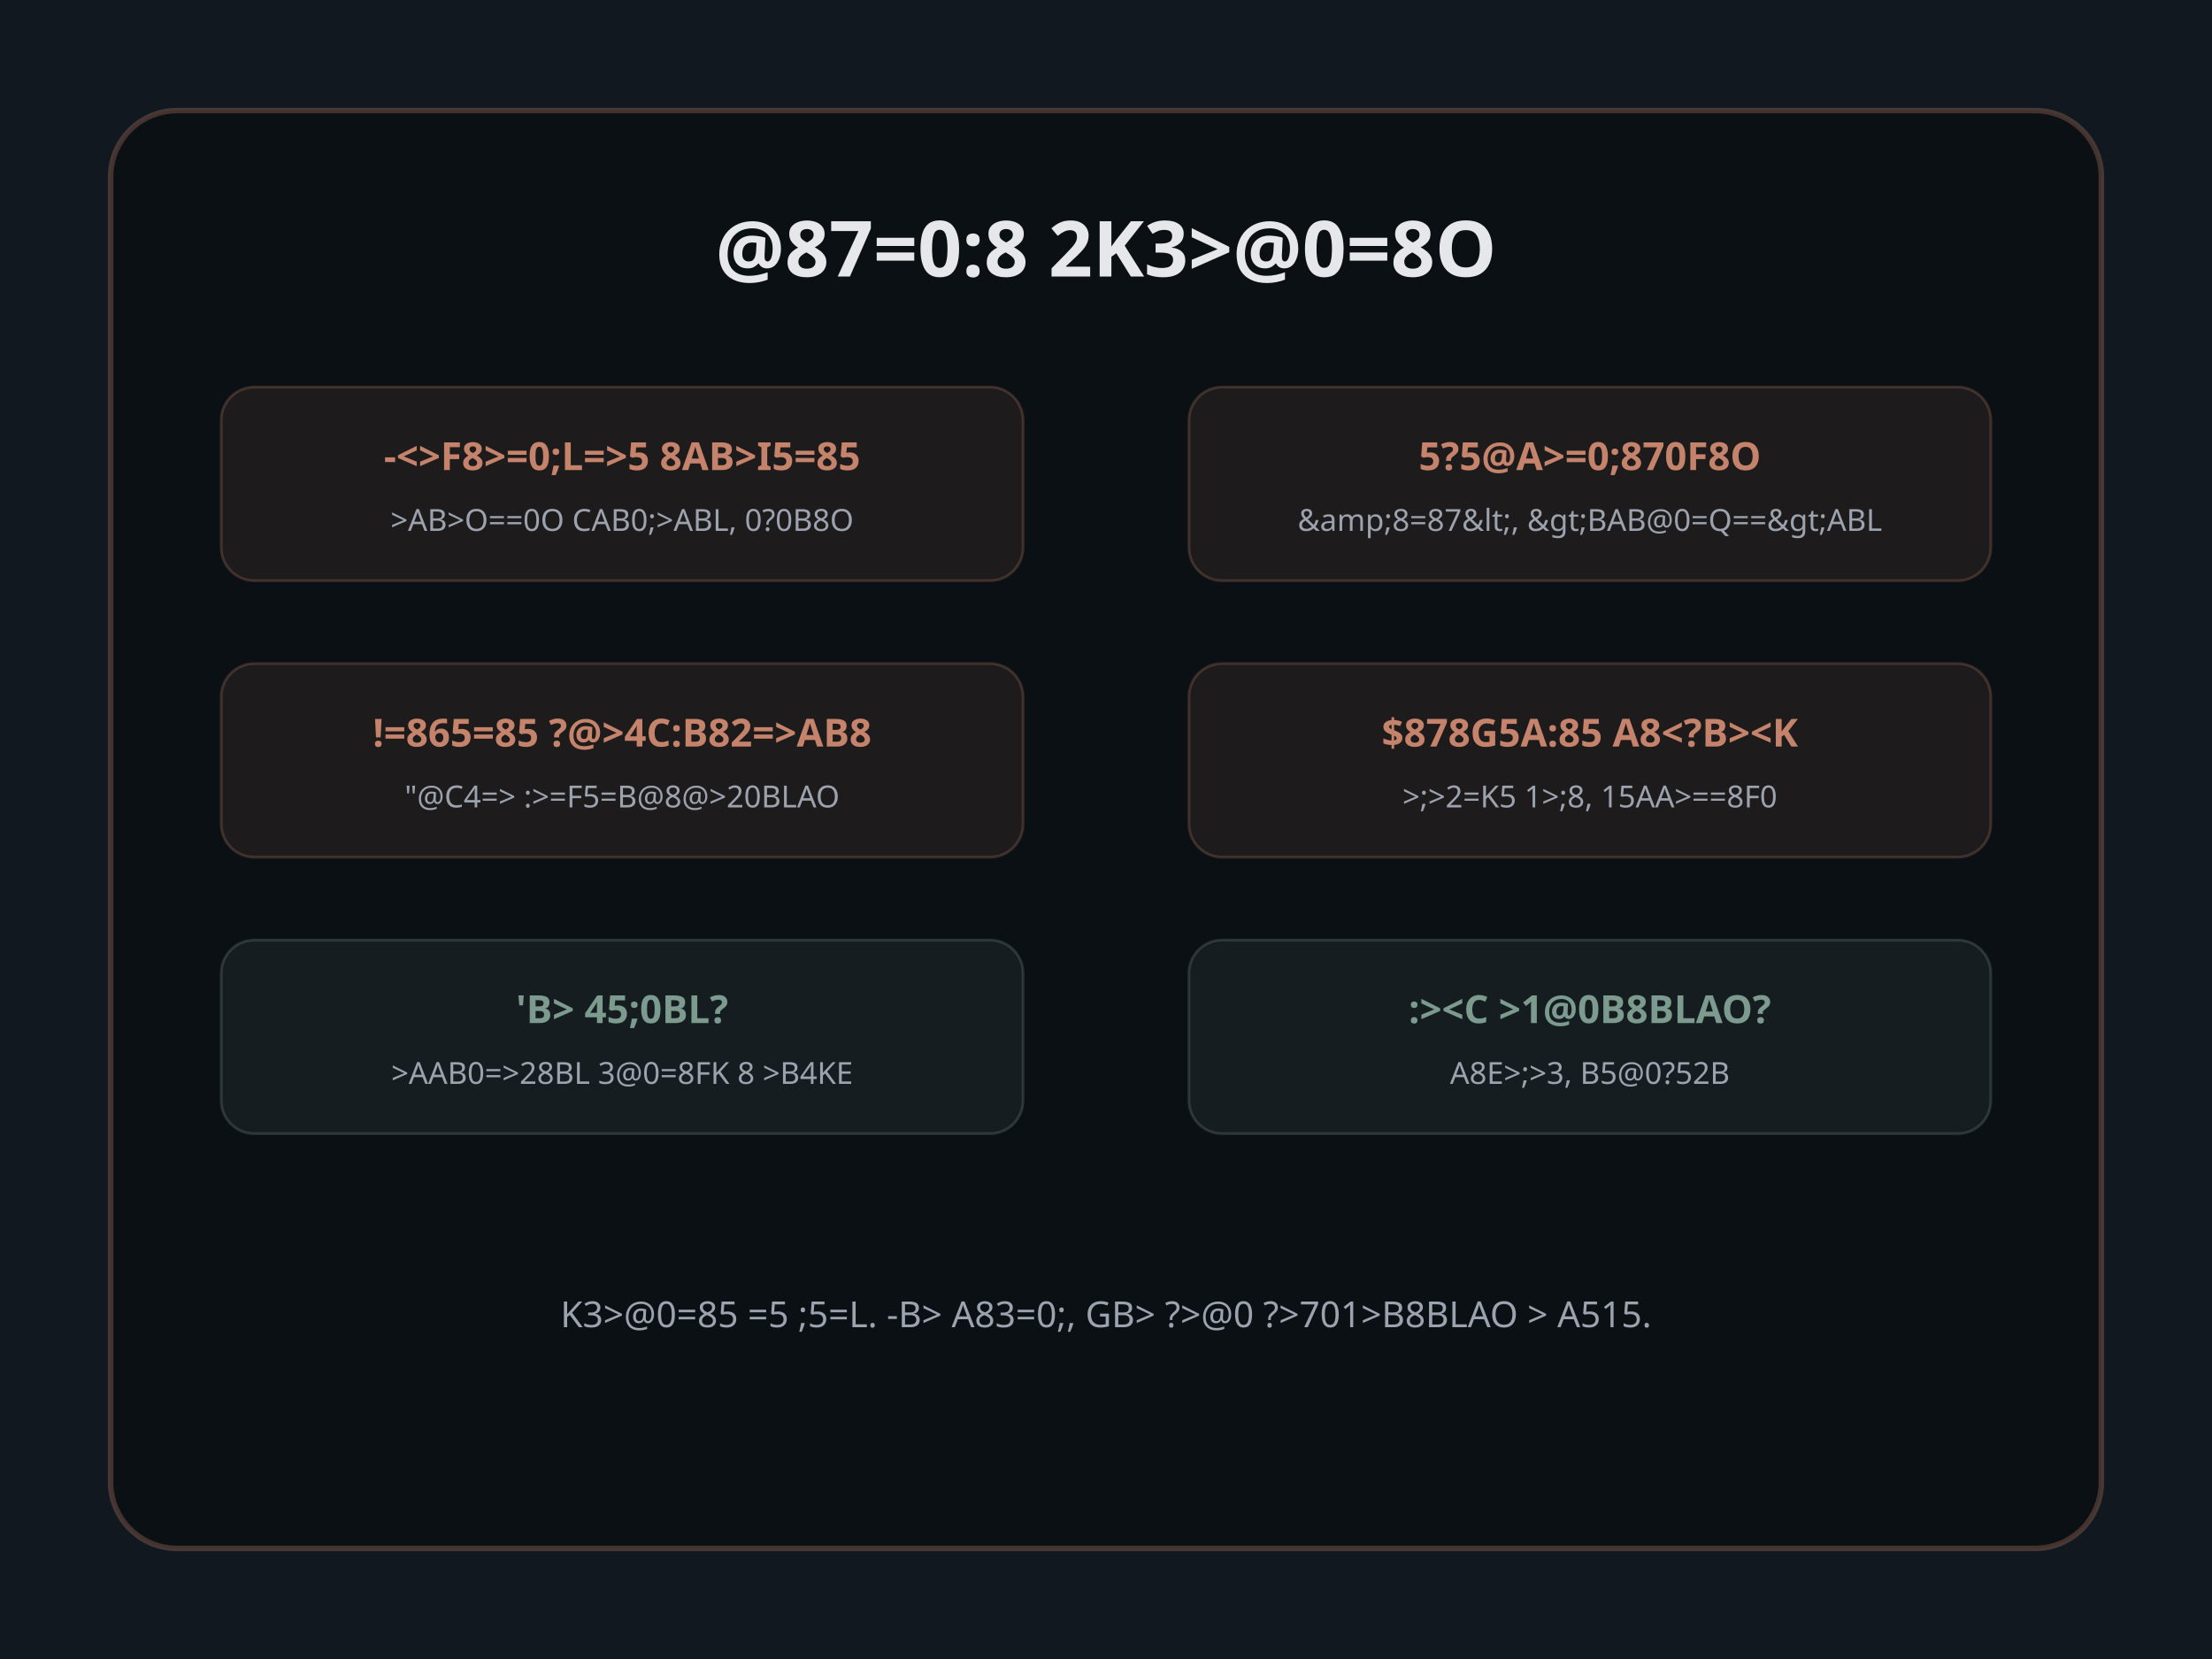
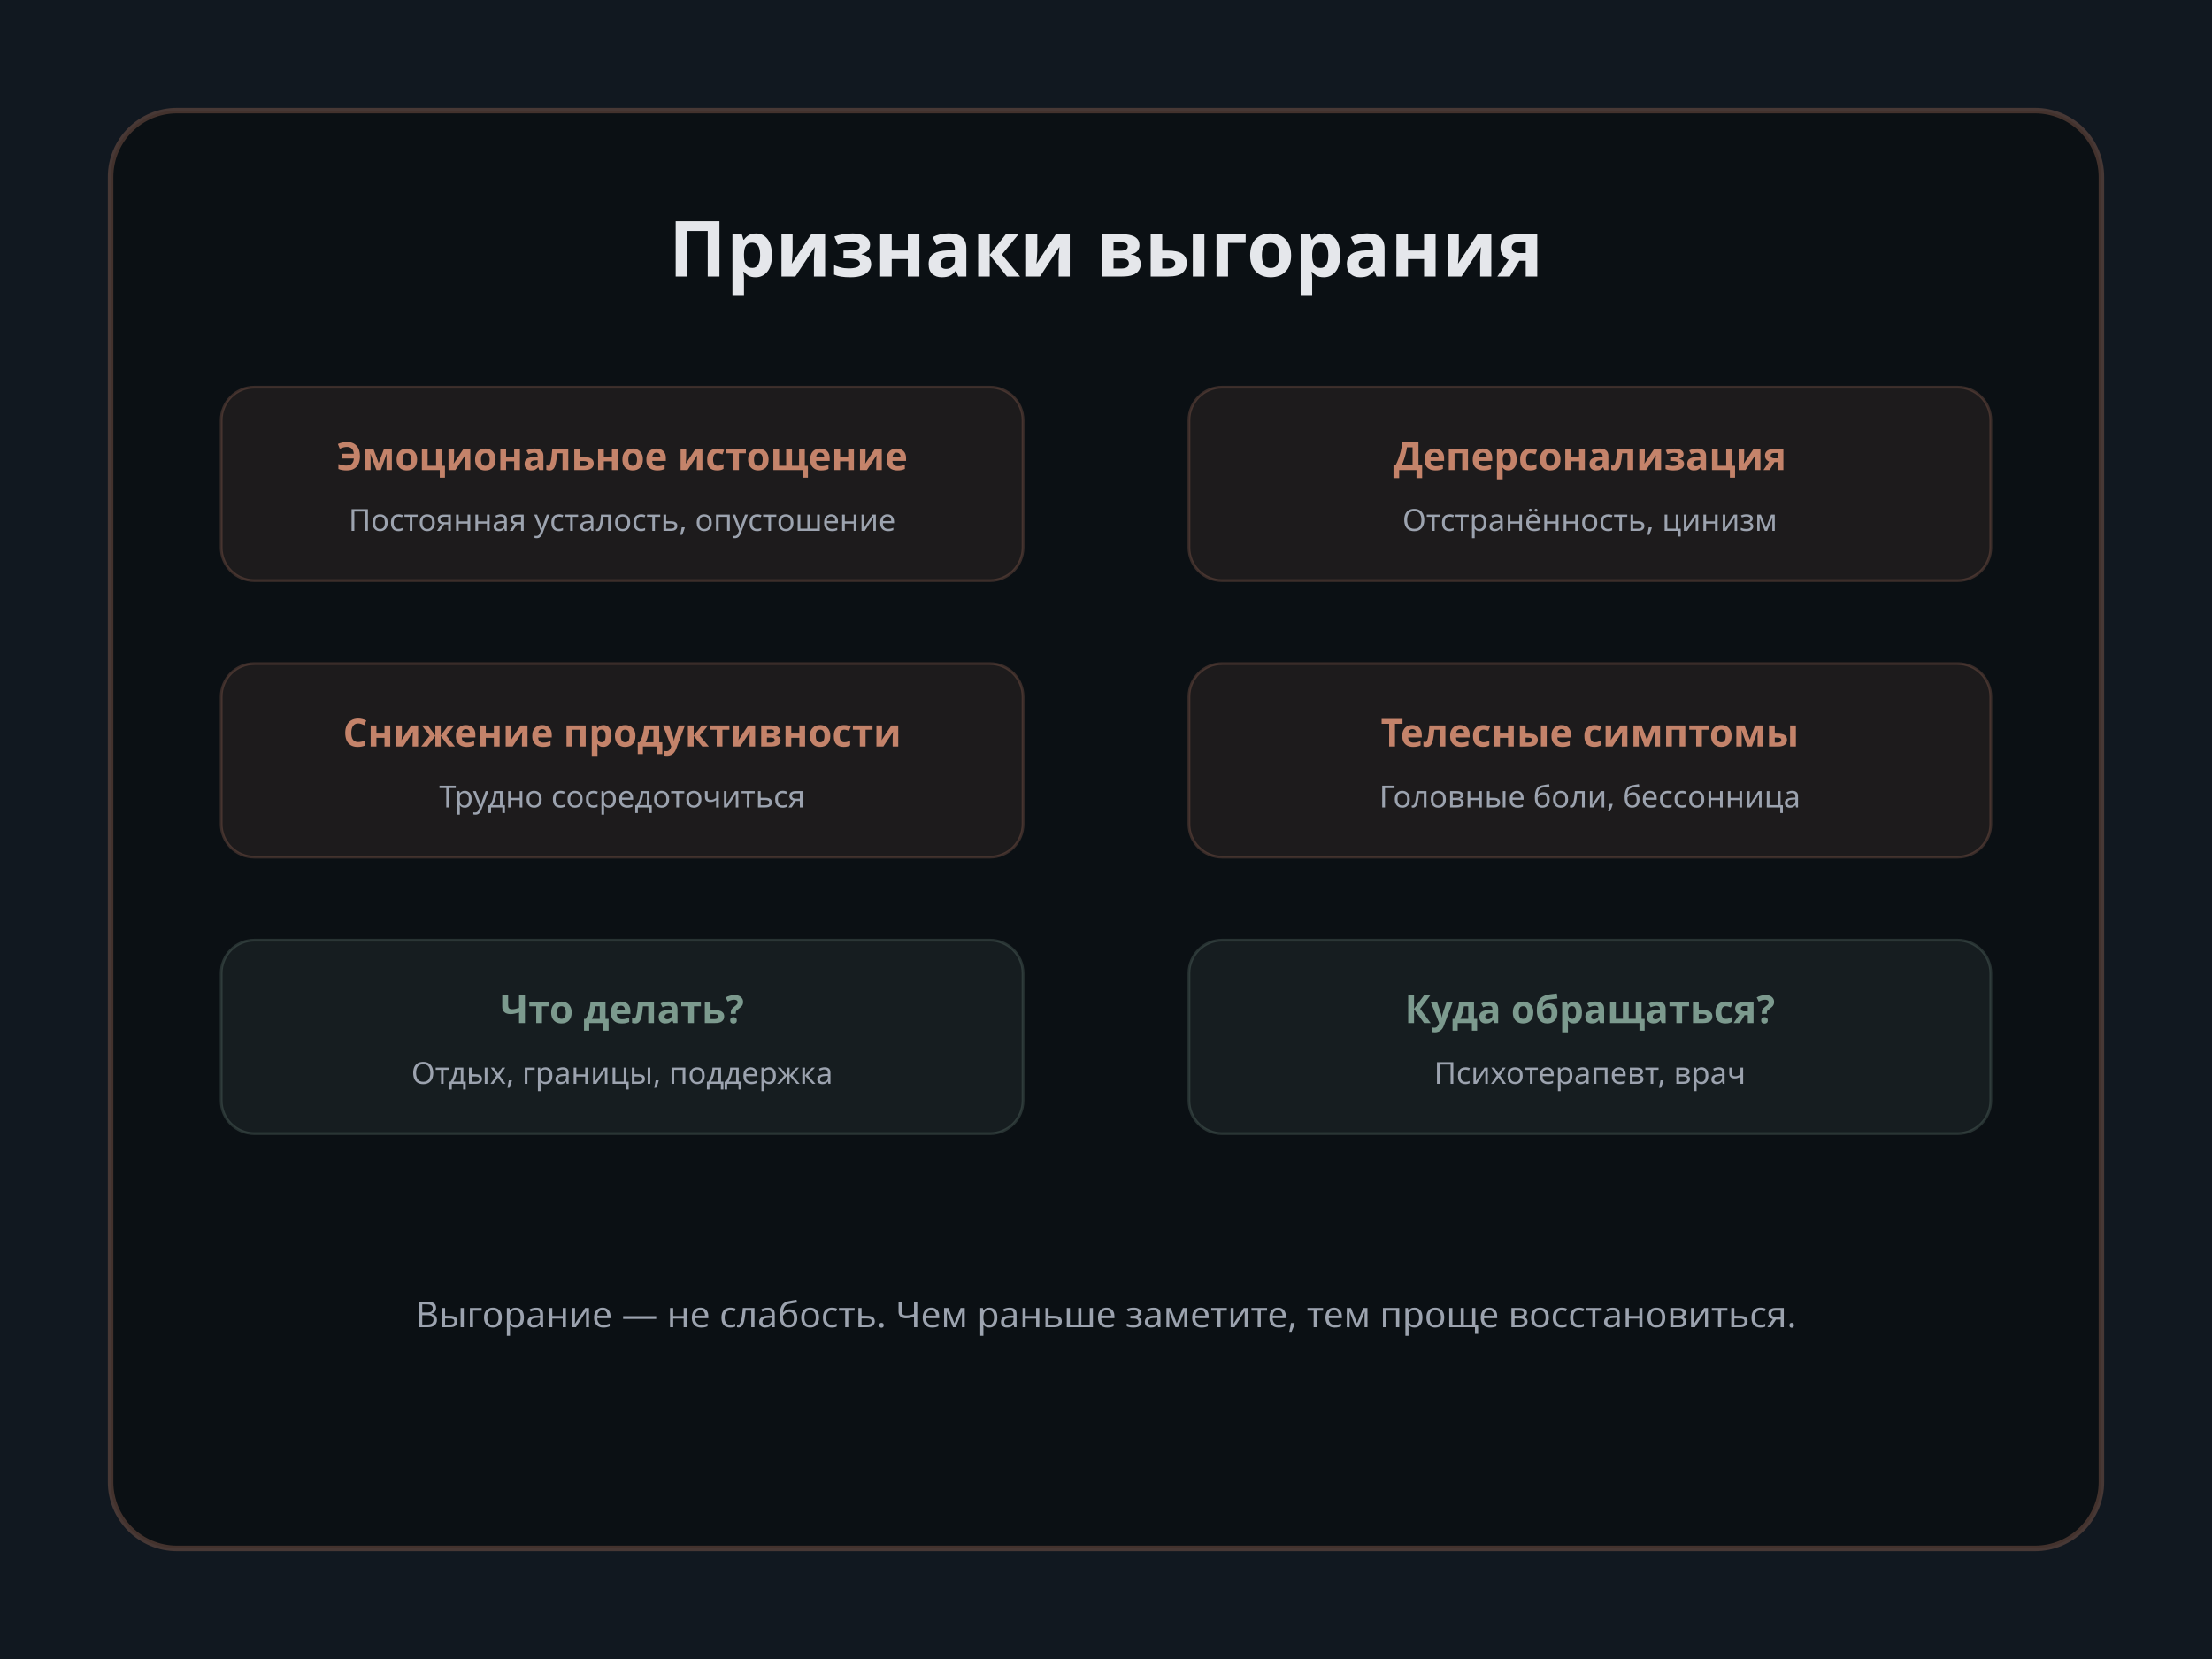
<svg xmlns="http://www.w3.org/2000/svg" width="800" height="600" viewBox="0 0 800 600">
  <rect width="800" height="600" fill="#111820" />
  <rect x="40" y="40" width="720" height="520" rx="24" fill="#0B1014" stroke="#C4836A" stroke-opacity="0.3" stroke-width="2" />
-   <text x="400" y="100" text-anchor="middle" font-family="sans-serif" font-size="28" font-weight="bold" fill="#E5E7EB">@87=0:8 2K3&gt;@0=8O</text>
+   <text x="400" y="100" text-anchor="middle" font-family="sans-serif" font-size="28" font-weight="bold" fill="#E5E7EB">Признаки выгорания</text>
  <rect x="80" y="140" width="290" height="70" rx="12" fill="#C4836A" fill-opacity="0.1" stroke="#C4836A" stroke-opacity="0.25" />
-   <text x="225" y="170" text-anchor="middle" font-family="sans-serif" font-size="14" font-weight="600" fill="#C4836A">-&lt;&gt;F8&gt;=0;L=&gt;5 8AB&gt;I5=85</text>
-   <text x="225" y="192" text-anchor="middle" font-family="sans-serif" font-size="11" fill="#9CA3AF">&gt;AB&gt;O==0O CAB0;&gt;ABL, 0?0B8O</text>
+   <text x="225" y="170" text-anchor="middle" font-family="sans-serif" font-size="14" font-weight="600" fill="#C4836A">Эмоциональное истощение</text>
+   <text x="225" y="192" text-anchor="middle" font-family="sans-serif" font-size="11" fill="#9CA3AF">Постоянная усталость, опустошение</text>
  <rect x="430" y="140" width="290" height="70" rx="12" fill="#C4836A" fill-opacity="0.1" stroke="#C4836A" stroke-opacity="0.25" />
-   <text x="575" y="170" text-anchor="middle" font-family="sans-serif" font-size="14" font-weight="600" fill="#C4836A">5?5@A&gt;=0;870F8O</text>
-   <text x="575" y="192" text-anchor="middle" font-family="sans-serif" font-size="11" fill="#9CA3AF">&amp;amp;8=87&amp;lt;, &amp;gt;BAB@0=Q==&amp;gt;ABL</text>
+   <text x="575" y="170" text-anchor="middle" font-family="sans-serif" font-size="14" font-weight="600" fill="#C4836A">Деперсонализация</text>
+   <text x="575" y="192" text-anchor="middle" font-family="sans-serif" font-size="11" fill="#9CA3AF">Отстранённость, цинизм</text>
  <rect x="80" y="240" width="290" height="70" rx="12" fill="#C4836A" fill-opacity="0.1" stroke="#C4836A" stroke-opacity="0.25" />
-   <text x="225" y="270" text-anchor="middle" font-family="sans-serif" font-size="14" font-weight="600" fill="#C4836A">!=865=85 ?@&gt;4C:B82=&gt;AB8</text>
-   <text x="225" y="292" text-anchor="middle" font-family="sans-serif" font-size="11" fill="#9CA3AF">"@C4=&gt; :&gt;=F5=B@8@&gt;20BLAO</text>
+   <text x="225" y="270" text-anchor="middle" font-family="sans-serif" font-size="14" font-weight="600" fill="#C4836A">Снижение продуктивности</text>
+   <text x="225" y="292" text-anchor="middle" font-family="sans-serif" font-size="11" fill="#9CA3AF">Трудно сосредоточиться</text>
  <rect x="430" y="240" width="290" height="70" rx="12" fill="#C4836A" fill-opacity="0.1" stroke="#C4836A" stroke-opacity="0.25" />
-   <text x="575" y="270" text-anchor="middle" font-family="sans-serif" font-size="14" font-weight="600" fill="#C4836A">$878G5A:85 A8&lt;?B&gt;&lt;K</text>
-   <text x="575" y="292" text-anchor="middle" font-family="sans-serif" font-size="11" fill="#9CA3AF">&gt;;&gt;2=K5 1&gt;;8, 15AA&gt;==8F0</text>
+   <text x="575" y="270" text-anchor="middle" font-family="sans-serif" font-size="14" font-weight="600" fill="#C4836A">Телесные симптомы</text>
+   <text x="575" y="292" text-anchor="middle" font-family="sans-serif" font-size="11" fill="#9CA3AF">Головные боли, бессонница</text>
  <rect x="80" y="340" width="290" height="70" rx="12" fill="#7C9A8E" fill-opacity="0.1" stroke="#7C9A8E" stroke-opacity="0.25" />
-   <text x="225" y="370" text-anchor="middle" font-family="sans-serif" font-size="14" font-weight="600" fill="#7C9A8E">'B&gt; 45;0BL?</text>
-   <text x="225" y="392" text-anchor="middle" font-family="sans-serif" font-size="11" fill="#9CA3AF">&gt;AAB0=&gt;28BL 3@0=8FK 8 &gt;B4KE</text>
+   <text x="225" y="370" text-anchor="middle" font-family="sans-serif" font-size="14" font-weight="600" fill="#7C9A8E">Что делать?</text>
+   <text x="225" y="392" text-anchor="middle" font-family="sans-serif" font-size="11" fill="#9CA3AF">Отдых, границы, поддержка</text>
  <rect x="430" y="340" width="290" height="70" rx="12" fill="#7C9A8E" fill-opacity="0.1" stroke="#7C9A8E" stroke-opacity="0.25" />
-   <text x="575" y="370" text-anchor="middle" font-family="sans-serif" font-size="14" font-weight="600" fill="#7C9A8E"> :&gt;&lt;C &gt;1@0B8BLAO?</text>
-   <text x="575" y="392" text-anchor="middle" font-family="sans-serif" font-size="11" fill="#9CA3AF">A8E&gt;;&gt;3, B5@0?52B</text>
-   <text x="400" y="480" text-anchor="middle" font-family="sans-serif" font-size="13" fill="#9CA3AF">K3&gt;@0=85  =5 ;5=L. -B&gt; A83=0;, GB&gt; ?&gt;@0 ?&gt;701&gt;B8BLAO &gt; A515.</text>
+   <text x="575" y="370" text-anchor="middle" font-family="sans-serif" font-size="14" font-weight="600" fill="#7C9A8E">Куда обращаться?</text>
+   <text x="575" y="392" text-anchor="middle" font-family="sans-serif" font-size="11" fill="#9CA3AF">Психотерапевт, врач</text>
+   <text x="400" y="480" text-anchor="middle" font-family="sans-serif" font-size="13" fill="#9CA3AF">Выгорание — не слабость. Чем раньше заметите, тем проще восстановиться.</text>
</svg>
